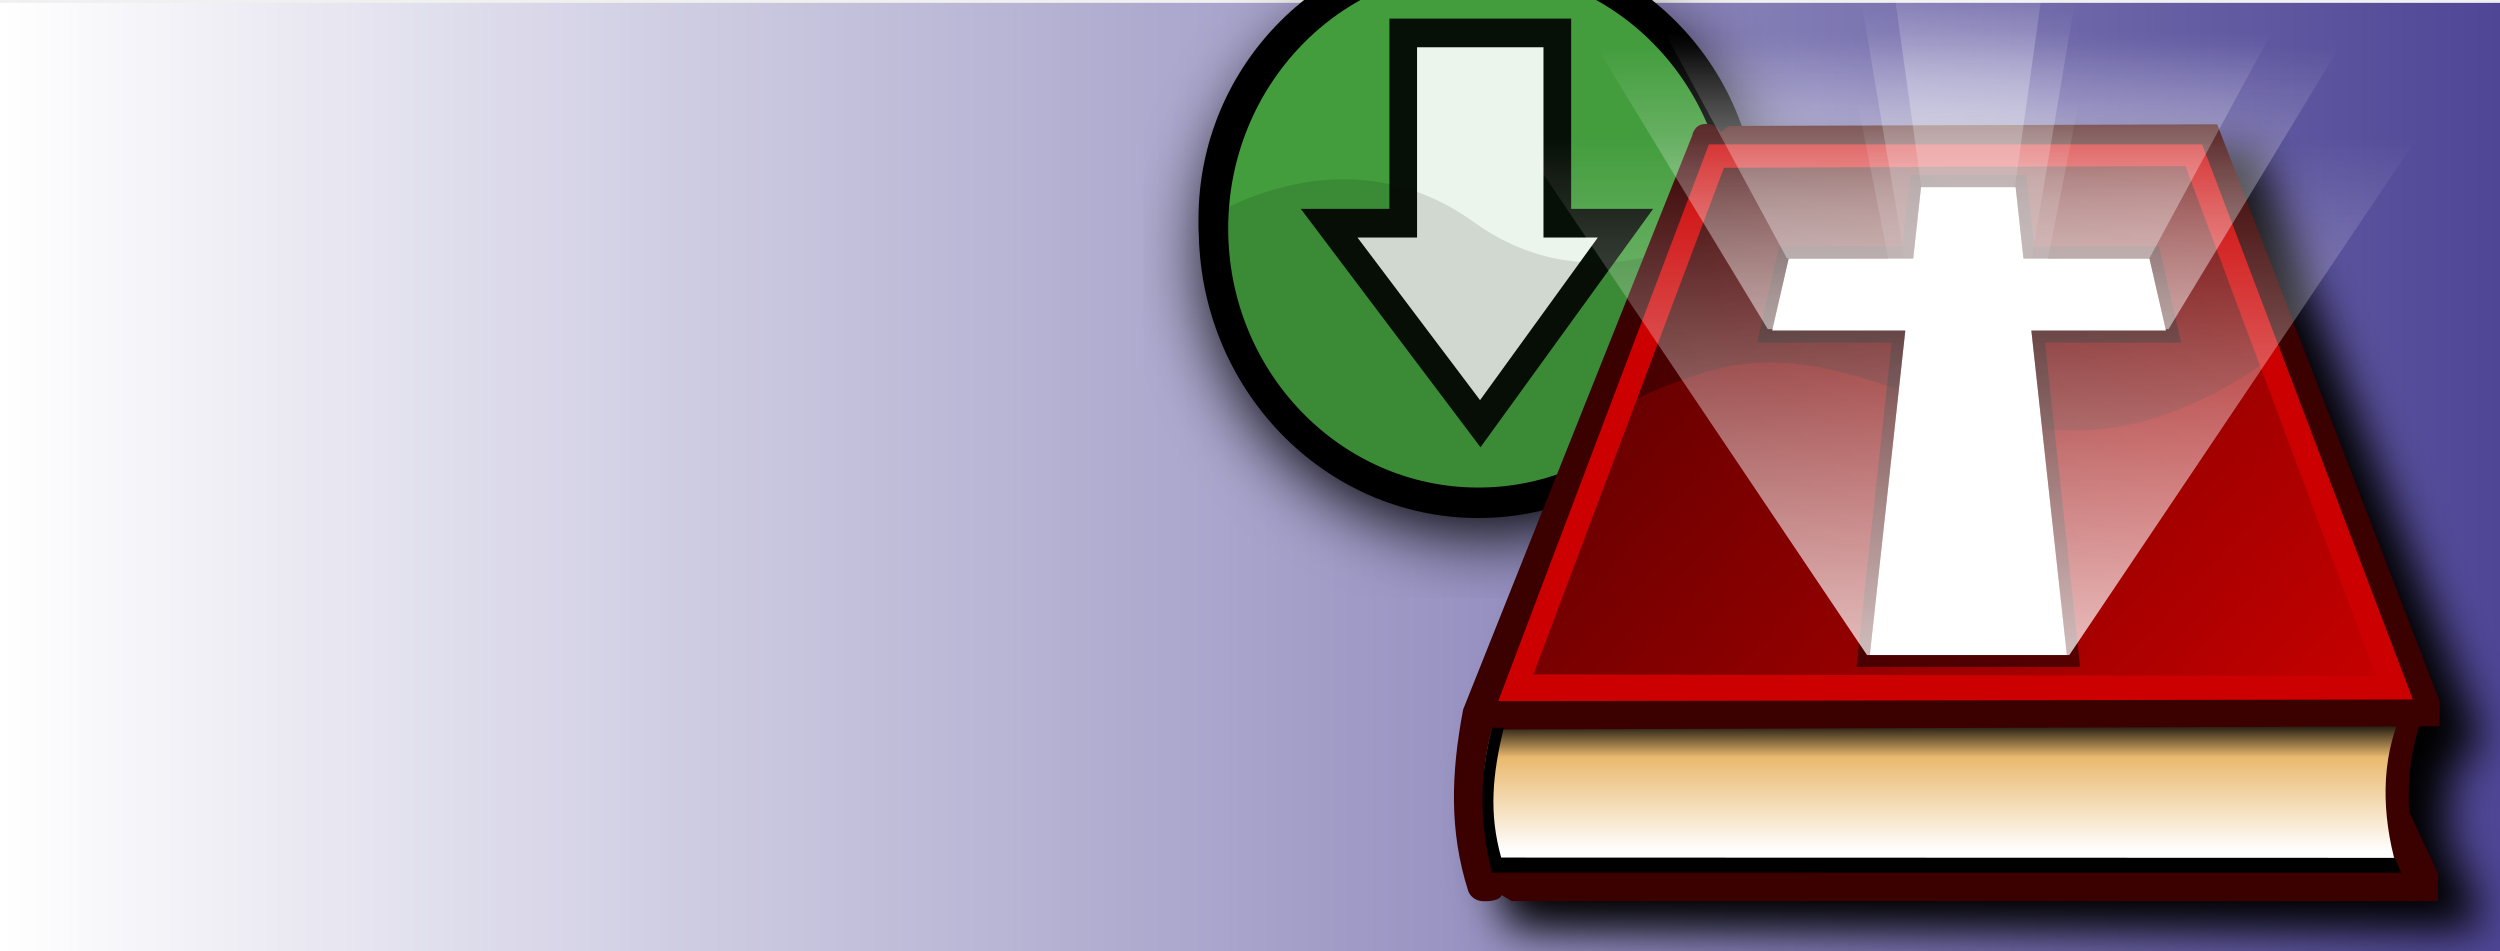
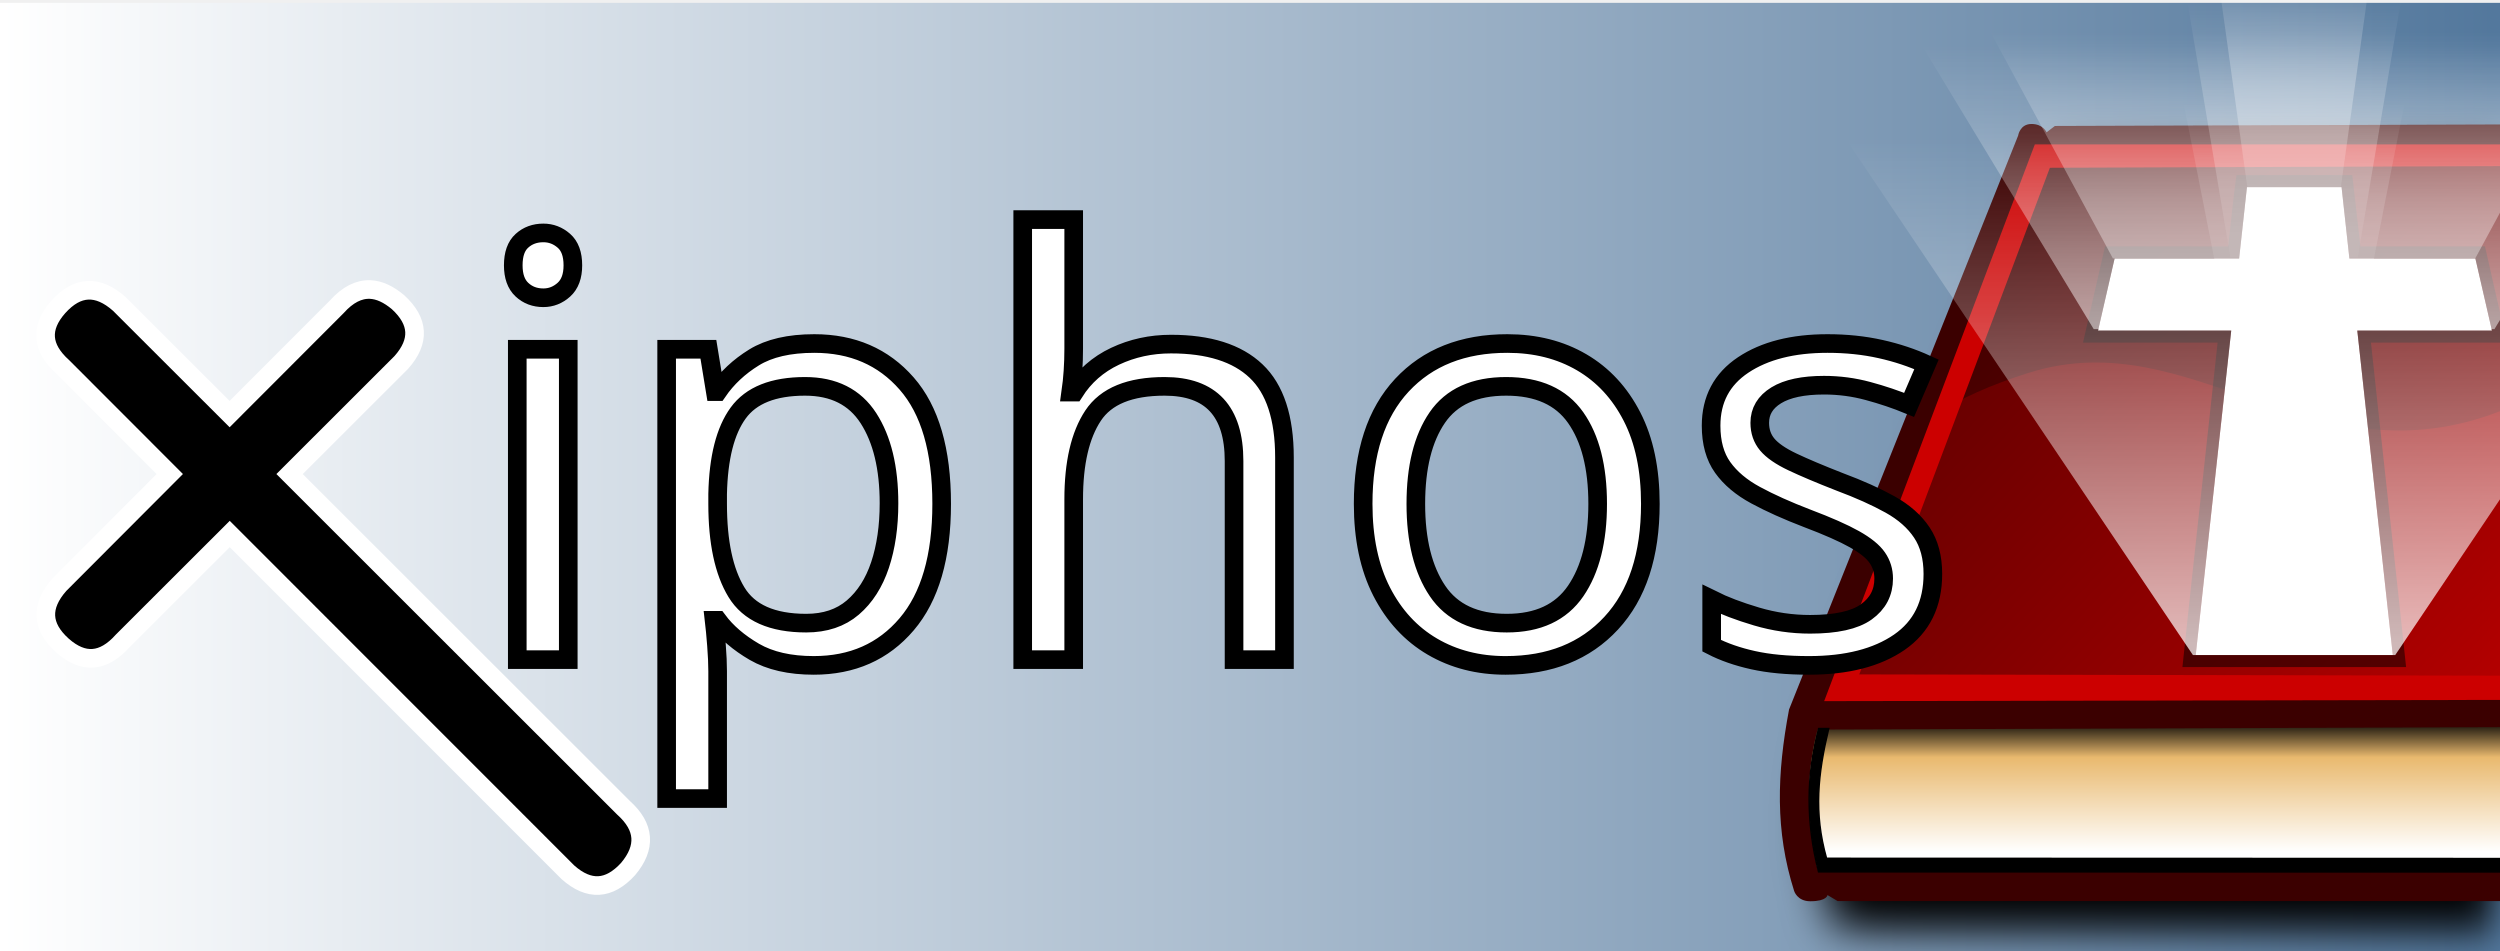
<svg xmlns="http://www.w3.org/2000/svg" xmlns:xlink="http://www.w3.org/1999/xlink" width="150" height="57" id="svg2" version="1.0">
  <defs id="defs4">
    <linearGradient id="linearGradient2617">
-       <stop style="stop-color:#0c006e;stop-opacity:1;" offset="0" id="stop2619" />
+       <stop style="stop-color:#114477;stop-opacity:1;" offset="0" id="stop2619" />
      <stop style="stop-color:#ffffff;stop-opacity:1;" offset="1" id="stop2621" />
    </linearGradient>
    <linearGradient y2="-106.89" x2="15.478" y1="641.026" x1="815.385" gradientTransform="matrix(0.993087,0,0,0.993087,-166.2901,-126.1273)" gradientUnits="userSpaceOnUse" id="linearGradient3256" xlink:href="#linearGradient3267" />
    <linearGradient y2="736.752" x2="505.128" y1="635.045" x1="505.128" gradientTransform="matrix(1.023508,0,0,0.8541725,-190.5691,-21.82399)" gradientUnits="userSpaceOnUse" id="linearGradient3369" xlink:href="#linearGradient3190" />
    <linearGradient gradientTransform="matrix(0.993087,0,0,0.993087,-166.2901,-126.1273)" gradientUnits="userSpaceOnUse" y2="2.485" x2="198.291" y1="761.338" x1="921.635" id="linearGradient3273" xlink:href="#linearGradient3267" />
    <linearGradient gradientTransform="matrix(0.993087,0,0,0.993087,3.415485,11.51171)" y2="186.4" x2="513.71" y1="332.781" x1="513.71" gradientUnits="userSpaceOnUse" id="linearGradient3261" xlink:href="#linearGradient3222" />
    <linearGradient y2="186.4" x2="513.71" y1="332.781" x1="513.71" gradientTransform="matrix(0.5545005,0,0,2.268822,226.3362,-156.1804)" gradientUnits="userSpaceOnUse" id="linearGradient3250" xlink:href="#linearGradient3222" />
    <linearGradient y2="186.4" x2="513.71" y1="332.781" x1="513.71" gradientTransform="matrix(0.3615225,0,0,0.993087,324.4213,58.11948)" gradientUnits="userSpaceOnUse" id="linearGradient3246" xlink:href="#linearGradient3222" />
    <linearGradient gradientTransform="matrix(1.098348,0,0,1.241564,-50.08548,-25.47015)" y2="186.4" x2="513.71" y1="332.781" x1="513.71" gradientUnits="userSpaceOnUse" id="linearGradient3242" xlink:href="#linearGradient3222" />
    <linearGradient y2="186.4" x2="513.71" y1="332.781" x1="513.71" gradientTransform="matrix(0.3492157,0,0,1.122727,330.6764,-32.83823)" gradientUnits="userSpaceOnUse" id="linearGradient3238" xlink:href="#linearGradient3222" />
    <linearGradient gradientTransform="matrix(0.2562617,0,0,0.993087,377.9222,-35.50966)" y2="186.4" x2="513.71" y1="332.781" x1="513.71" gradientUnits="userSpaceOnUse" id="linearGradient3232" xlink:href="#linearGradient3222" />
    <linearGradient id="linearGradient3190">
      <stop id="stop3192" offset="0" style="stop-color:#000000;stop-opacity:1;" />
      <stop style="stop-color:#e9b96e;stop-opacity:1;" offset="0.283" id="stop3357" />
      <stop id="stop3194" offset="1" style="stop-color:#ffffff;stop-opacity:1;" />
    </linearGradient>
    <linearGradient id="linearGradient3222">
      <stop id="stop3224" offset="0" style="stop-color:#ffffff;stop-opacity:1;" />
      <stop id="stop3226" offset="1" style="stop-color:#ffffff;stop-opacity:0;" />
    </linearGradient>
    <linearGradient id="linearGradient3267">
      <stop id="stop3269" offset="0" style="stop-color:#cc0000;stop-opacity:1;" />
      <stop id="stop3271" offset="1" style="stop-color:#000000;stop-opacity:1;" />
    </linearGradient>
    <linearGradient xlink:href="#linearGradient2617" id="linearGradient2623" x1="84.286" y1="-116.975" x2="84.286" y2="311.597" gradientUnits="userSpaceOnUse" gradientTransform="matrix(0.3506493,0,0,0.4829932,-58.02819,-150.5598)" />
    <clipPath clipPathUnits="userSpaceOnUse" id="clipPath3406">
      <path style="opacity:0.128;fill:#000000;fill-opacity:1;fill-rule:evenodd;stroke:none;stroke-width:1px;stroke-linecap:butt;stroke-linejoin:miter;stroke-opacity:1" d="M -15.525,34.757 C -15.525,34.757 8.309,18.308 31.471,34.422 C 54.634,50.535 79.475,32.072 79.475,32.072 C 79.475,32.072 83.847,83.096 32.479,83.096 C -18.895,83.096 -15.861,34.757 -15.525,34.757 z" id="path3408" />
    </clipPath>
    <filter id="filter3711">
      <feGaussianBlur stdDeviation="1.184" id="feGaussianBlur3713" />
    </filter>
    <filter id="filter3800" x="-0.147" width="1.295" y="-0.147" height="1.295">
      <feGaussianBlur stdDeviation="1.535" id="feGaussianBlur3802" />
    </filter>
  </defs>
  <g id="layer1" style="display:inline">
    <rect style="opacity:1;fill:url(#linearGradient2623);fill-opacity:1;stroke:none;stroke-width:100;stroke-linecap:round;stroke-linejoin:miter;stroke-miterlimit:4;stroke-dasharray:none;stroke-dashoffset:0;stroke-opacity:1" id="rect2615" width="57.857" height="152.143" x="-58.028" y="-150.698" transform="matrix(0,-1,-1,0,0,0)" />
  </g>
-   <g id="layer10">
-     <g id="g3655" style="fill:#000000;fill-opacity:1;filter:url(#filter3711)" transform="matrix(1.077553,0,0,1.077553,83.31599,-81.15945)">
+   <g id="layer10" style="display:inline">
+     <g id="g3655" style="fill:#000000;fill-opacity:1;filter:url(#filter3711)" transform="matrix(1.077553,0,0,1.077553,102.8716,-81.15945)">
      <g transform="matrix(8.4467166e-2,0,0,8.4467166e-2,5.873411,73.07009)" id="g3574" style="fill:#000000;fill-opacity:1;display:inline">
        <path style="fill:#000000;fill-opacity:1;stroke:none;stroke-width:1.883;stroke-miterlimit:4;stroke-dashoffset:0;stroke-opacity:1;display:inline" d="M 24.63,515.502 L 628.238,515.502 C 621.26,550.058 624.05,584.614 628.238,619.17 L 24.63,619.17 C 17.581,592.095 15.874,560.566 24.63,515.502 z" id="path3576" />
        <path id="path3578" d="M 173.634,134.333 L 500.453,134.333 L 643.458,510.467 L 30.63,510.467 L 173.634,134.333 z" style="fill:#000000;fill-opacity:1;stroke:none;stroke-width:1;stroke-miterlimit:4;stroke-dashoffset:0;stroke-opacity:1;display:inline" />
        <path style="fill:#000000;fill-opacity:1;stroke:none;stroke-width:1;stroke-miterlimit:4;stroke-dashoffset:0;stroke-opacity:1;display:inline" d="M 551.761,269.243 C 534.762,286.109 510.395,302.757 475.51,316.539 C 349.823,366.194 272.238,257.575 163.619,291.712 C 138.072,299.741 118.628,308.806 103.816,317.967 L 30.638,510.471 L 643.466,510.471 L 551.761,269.243 z" id="path3580" />
      </g>
      <g transform="matrix(8.4467166e-2,0,0,8.4467166e-2,5.873411,73.07009)" id="g3582" style="fill:#000000;fill-opacity:1;display:inline">
        <path id="path3584" style="fill:#000000;fill-opacity:1;fill-rule:evenodd;stroke:none;stroke-width:1px;stroke-linecap:butt;stroke-linejoin:miter;stroke-opacity:1" d="M 165.368,138.931 L 493.823,138.931 L 634.905,508.168 L 26.491,510.372 L 165.368,138.931 z M 177.492,156.566 L 481.699,155.464 L 607.35,491.635 L 51.841,490.533 L 177.492,156.566 z" />
        <g id="g3586" style="fill:#000000;fill-opacity:1;stroke:none;stroke-opacity:1" transform="matrix(0.993087,0,0,0.993087,2.242308,2.25825)">
          <path id="path3588" d="M 623.914,523.353 C 611.614,555.083 614.009,591.563 624.699,625.377 L 638.825,623.807 C 629.526,591.179 627.255,558.06 638.825,523.353 L 623.914,523.353 z" style="fill:#000000;fill-opacity:1;fill-rule:evenodd;stroke:none;stroke-width:1px;stroke-linecap:butt;stroke-linejoin:miter;stroke-opacity:1" />
          <path d="M 503.882,126.525 L 651.495,509.431 L 651.495,526.079 L 22.197,528.299 C 13.982,560.485 15.655,588.748 22.197,620.934 L 636.607,621.394 L 630.138,580.317 L 650.385,623.748 L 650.385,642.156 L 35.621,642.156 L 28.857,638.156 C 28.857,638.156 28.587,642.27 17.433,642.27 C 8.588,642.27 6.659,635.286 6.659,635.286 C -5.953,595.494 -4.72,557.724 3.33,514.981 L 155.382,134.075 C 155.382,134.075 156.492,126.306 164.261,126.306 C 172.03,126.306 174.25,131.855 174.25,131.855 L 179.799,127.635 L 503.882,126.525 z M 166.481,139.844 L 493.893,139.844 L 633.737,508.321 L 26.637,509.431 L 166.481,139.844 z" style="fill:#000000;fill-opacity:1;fill-rule:evenodd;stroke:none;stroke-width:1px;stroke-linecap:butt;stroke-linejoin:miter;stroke-opacity:1" id="path3590" />
        </g>
        <path style="fill:#000000;fill-opacity:1;fill-rule:evenodd;stroke:#000000;stroke-width:0.993px;stroke-linecap:butt;stroke-linejoin:miter;stroke-opacity:1" d="M 25.066,526.242 C 16.954,556.249 16.485,587.573 24.999,620.697 L 623.139,620.764 L 619.376,611.973 L 30.254,611.778 C 21.775,581.532 24.547,556.53 31.679,526.242 L 25.066,526.242 z" id="path3592" />
      </g>
    </g>
-     <g id="g3720" style="opacity:1;fill:#000000;fill-opacity:1;display:inline;filter:url(#filter3800)" transform="matrix(1.341726,0,0,1.341726,11.81519,-42.81502)">
+   </g>
+   <g id="layer12" style="display:none">
+     <g id="g3720" style="opacity:1;fill:#000000;fill-opacity:1;display:inline;filter:url(#filter3800)" transform="matrix(1.341726,0,0,1.341726,-72.45851,-42.81502)">
      <path transform="matrix(0.2631581,0,0,0.2631581,49.2158,33.94588)" d="M 77.143,35.429 A 45,45 0 1 1 -12.857,35.429 A 45,45 0 1 1 77.143,35.429 z" id="path3722" style="fill:#000000;fill-opacity:1;stroke:#000000;stroke-width:5;stroke-linecap:round;stroke-linejoin:miter;stroke-miterlimit:4;stroke-dasharray:none;stroke-dashoffset:0;stroke-opacity:1" />
      <path style="fill:#000000;fill-opacity:1;stroke:#000000;stroke-width:1.09;stroke-linecap:round;stroke-linejoin:miter;stroke-miterlimit:4;stroke-dasharray:none;stroke-dashoffset:0;stroke-opacity:1" d="M 49.775,39.179 L 53.866,43.27 L 49.775,47.361 L 53.626,51.212 L 57.717,47.121 L 61.808,51.212 L 65.661,47.359 L 61.57,43.268 L 65.661,39.176 L 61.811,35.326 L 57.719,39.417 L 53.628,35.326 L 49.775,39.179 z" id="path3724" />
      <path clip-path="url(#clipPath3406)" style="opacity:0.12;fill:#000000;fill-opacity:1;stroke:none;stroke-width:5;stroke-linecap:round;stroke-linejoin:miter;stroke-miterlimit:4;stroke-dasharray:none;stroke-dashoffset:0;stroke-opacity:1" id="path3726" d="M 77.143,35.429 A 45,45 0 1 1 -12.857,35.429 A 45,45 0 1 1 77.143,35.429 z" transform="matrix(0.2631581,0,0,0.2631581,49.2158,33.94588)" />
    </g>
  </g>
-   <g id="layer3" style="opacity:1;display:inline">
-     <g id="g3715" transform="matrix(1.341726,0,0,1.341726,11.29877,-44.92485)">
+   <g id="layer3" style="opacity:1;display:none">
+     <g id="g3715" transform="matrix(1.341726,0,0,1.341726,-72.97494,-44.92485)">
      <path style="fill:#cc0000;fill-opacity:1;stroke:#000000;stroke-width:5;stroke-linecap:round;stroke-linejoin:miter;stroke-miterlimit:4;stroke-dasharray:none;stroke-dashoffset:0;stroke-opacity:1" id="path3458" d="M 77.143,35.429 A 45,45 0 1 1 -12.857,35.429 A 45,45 0 1 1 77.143,35.429 z" transform="matrix(0.2631581,0,0,0.2631581,49.2158,33.94588)" />
      <path id="rect3450" d="M 49.775,39.179 L 53.866,43.27 L 49.775,47.361 L 53.626,51.212 L 57.717,47.121 L 61.808,51.212 L 65.661,47.359 L 61.57,43.268 L 65.661,39.176 L 61.811,35.326 L 57.719,39.417 L 53.628,35.326 L 49.775,39.179 z" style="fill:#ffffff;fill-opacity:1;stroke:#000000;stroke-width:1.09;stroke-linecap:round;stroke-linejoin:miter;stroke-miterlimit:4;stroke-dasharray:none;stroke-dashoffset:0;stroke-opacity:1" />
      <path transform="matrix(0.2631581,0,0,0.2631581,49.2158,33.94588)" d="M 77.143,35.429 A 45,45 0 1 1 -12.857,35.429 A 45,45 0 1 1 77.143,35.429 z" id="path3460" style="opacity:0.12;fill:#000000;fill-opacity:1;stroke:none;stroke-width:5;stroke-linecap:round;stroke-linejoin:miter;stroke-miterlimit:4;stroke-dasharray:none;stroke-dashoffset:0;stroke-opacity:1" clip-path="url(#clipPath3406)" />
    </g>
  </g>
-   <g id="layer6" style="display:inline">
-     <g style="display:inline" id="g3472" transform="matrix(0.165938,0,0,0.1718493,69.37774,-5.387665)">
+   <g id="layer6" style="display:none">
+     <g style="display:inline" id="g3472" transform="matrix(0.165938,0,0,0.1718493,-14.89596,-5.387665)">
      <path transform="matrix(2.12782,0,0,2.12782,48.03437,35.75725)" d="M 77.143,35.429 A 45,45 0 1 1 -12.857,35.429 A 45,45 0 1 1 77.143,35.429 z" id="path2625" style="opacity:1;fill:#439d3d;fill-opacity:1;stroke:#000000;stroke-width:5;stroke-linecap:round;stroke-linejoin:miter;stroke-miterlimit:4;stroke-dasharray:none;stroke-dashoffset:0;stroke-opacity:1" />
      <path id="rect3397" d="M 89.286,42.857 L 145,42.857 L 145,109.286 L 169.643,109.286 L 117.143,179.286 L 62.5,109.286 L 89.286,109.286 L 89.286,42.857 z" style="opacity:0.897;fill:#ffffff;fill-opacity:1;stroke:#000000;stroke-width:10;stroke-linecap:round;stroke-linejoin:miter;stroke-miterlimit:4;stroke-dasharray:none;stroke-dashoffset:0;stroke-opacity:1" />
      <path clip-path="url(#clipPath3406)" style="opacity:0.12;fill:#000000;fill-opacity:1;stroke:none;stroke-width:5;stroke-linecap:round;stroke-linejoin:miter;stroke-miterlimit:4;stroke-dasharray:none;stroke-dashoffset:0;stroke-opacity:1" id="path3404" d="M 77.143,35.429 A 45,45 0 1 1 -12.857,35.429 A 45,45 0 1 1 77.143,35.429 z" transform="matrix(2.12782,0,0,2.12782,48.03437,35.75725)" />
    </g>
  </g>
  <g id="layer7">
-     <g style="display:inline" id="g2592" transform="matrix(9.1017846e-2,0,0,9.1017846e-2,87.28242,-4.183908)">
+     <g style="display:inline" id="g2592" transform="matrix(9.1017846e-2,0,0,9.1017846e-2,106.838,-4.183908)">
      <g style="display:inline" id="layer8">
        <path id="rect3162" d="M 24.63,515.502 L 628.238,515.502 C 621.26,550.058 624.05,584.614 628.238,619.17 L 24.63,619.17 C 17.581,592.095 15.874,560.566 24.63,515.502 z" style="fill:url(#linearGradient3369);fill-opacity:1;stroke:none;stroke-width:1.883;stroke-miterlimit:4;stroke-dashoffset:0;stroke-opacity:1;display:inline" />
        <path style="fill:url(#linearGradient3273);fill-opacity:1;stroke:none;stroke-width:1;stroke-miterlimit:4;stroke-dashoffset:0;stroke-opacity:1;display:inline" d="M 173.634,134.333 L 500.453,134.333 L 643.458,510.467 L 30.63,510.467 L 173.634,134.333 z" id="path3160" />
        <path id="path3249" d="M 551.761,269.243 C 534.762,286.109 510.395,302.757 475.51,316.539 C 349.823,366.194 272.238,257.575 163.619,291.712 C 138.072,299.741 118.628,308.806 103.816,317.967 L 30.638,510.471 L 643.466,510.471 L 551.761,269.243 z" style="fill:url(#linearGradient3256);fill-opacity:1;stroke:none;stroke-width:1;stroke-miterlimit:4;stroke-dashoffset:0;stroke-opacity:1;display:inline" />
      </g>
      <g style="display:inline" id="layer4">
        <path d="M 165.368,138.931 L 493.823,138.931 L 634.905,508.168 L 26.491,510.372 L 165.368,138.931 z M 177.492,156.566 L 481.699,155.464 L 607.35,491.635 L 51.841,490.533 L 177.492,156.566 z" style="fill:#cc0000;fill-opacity:1;fill-rule:evenodd;stroke:none;stroke-width:1px;stroke-linecap:butt;stroke-linejoin:miter;stroke-opacity:1" id="path3413" />
        <g transform="matrix(0.993087,0,0,0.993087,2.242308,2.25825)" style="fill:#3b0000;fill-opacity:1;stroke:none;stroke-opacity:1" id="g3409">
          <path style="fill:#3b0000;fill-opacity:1;fill-rule:evenodd;stroke:none;stroke-width:1px;stroke-linecap:butt;stroke-linejoin:miter;stroke-opacity:1" d="M 623.914,523.353 C 611.614,555.083 614.009,591.563 624.699,625.377 L 638.825,623.807 C 629.526,591.179 627.255,558.06 638.825,523.353 L 623.914,523.353 z" id="path3407" />
          <path id="path3389" style="fill:#3b0000;fill-opacity:1;fill-rule:evenodd;stroke:none;stroke-width:1px;stroke-linecap:butt;stroke-linejoin:miter;stroke-opacity:1" d="M 503.882,126.525 L 651.495,509.431 L 651.495,526.079 L 22.197,528.299 C 13.982,560.485 15.655,588.748 22.197,620.934 L 636.607,621.394 L 630.138,580.317 L 650.385,623.748 L 650.385,642.156 L 35.621,642.156 L 28.857,638.156 C 28.857,638.156 28.587,642.27 17.433,642.27 C 8.588,642.27 6.659,635.286 6.659,635.286 C -5.953,595.494 -4.72,557.724 3.33,514.981 L 155.382,134.075 C 155.382,134.075 156.492,126.306 164.261,126.306 C 172.03,126.306 174.25,131.855 174.25,131.855 L 179.799,127.635 L 503.882,126.525 z M 166.481,139.844 L 493.893,139.844 L 633.737,508.321 L 26.637,509.431 L 166.481,139.844 z" />
        </g>
        <path id="path3418" d="M 25.066,526.242 C 16.954,556.249 16.485,587.573 24.999,620.697 L 623.139,620.764 L 619.376,611.973 L 30.254,611.778 C 21.775,581.532 24.547,556.53 31.679,526.242 L 25.066,526.242 z" style="fill:#000000;fill-opacity:1;fill-rule:evenodd;stroke:#000000;stroke-width:0.993px;stroke-linecap:butt;stroke-linejoin:miter;stroke-opacity:1" />
      </g>
      <g transform="translate(-169.7056,-129.2792)" style="display:inline" id="layer5">
        <path id="rect3202" d="M 477.105,298.605 L 471.953,345.621 L 389.868,345.621 L 378.945,393.165 L 466.74,393.165 L 443.34,607.051 L 573.248,607.051 L 549.849,393.165 L 638.606,393.165 L 627.682,345.621 L 544.635,345.621 L 539.483,298.605 L 477.105,298.605 z" style="fill:#ffffff;fill-opacity:1;stroke:none;stroke-width:10;stroke-miterlimit:4;stroke-dasharray:none;stroke-dashoffset:0;stroke-opacity:1" />
      </g>
      <g style="opacity:0.5;display:inline" id="layer9">
        <path d="M 300.492,161.402 C 298.26,176.985 296.902,192.716 295.03,208.388 C 267.968,208.388 240.907,208.388 213.845,208.388 C 209.052,229.543 204.147,250.673 199.321,271.821 C 228.896,271.821 258.472,271.821 288.047,271.821 C 280.436,343.129 272.349,414.386 264.865,485.707 C 314.012,485.707 363.16,485.707 412.307,485.707 C 404.822,414.387 396.728,343.132 389.156,271.821 C 419.052,271.821 448.948,271.821 478.844,271.821 C 473.929,250.694 469.051,229.557 464.32,208.388 C 436.948,208.388 409.576,208.388 382.204,208.388 C 380.385,192.719 378.652,177.04 376.835,161.371 C 351.387,161.381 325.94,161.346 300.492,161.402 z M 307.399,169.325 L 369.778,169.325 L 374.929,216.342 L 457.976,216.342 L 468.9,263.886 L 380.143,263.886 L 403.543,477.772 L 273.634,477.772 L 297.034,263.886 L 209.239,263.886 L 220.163,216.342 L 302.248,216.342 L 307.399,169.325 z" style="fill:#000000;fill-opacity:1;stroke:none;stroke-width:2;stroke-miterlimit:4;stroke-dasharray:none;stroke-dashoffset:0;stroke-opacity:1;display:inline" id="path3453" />
      </g>
      <g transform="translate(-169.7056,-129.2792)" style="opacity:0.72;display:inline" id="layer2">
        <path id="rect3219" d="M 304.323,189.545 L 712.022,189.545 L 627.61,345.594 L 388.735,345.594 L 304.323,189.545 z" style="opacity:0.8;fill:url(#linearGradient3261);fill-opacity:1;stroke:none;stroke-width:2;stroke-miterlimit:4;stroke-dashoffset:0;stroke-opacity:1" />
        <path style="opacity:0.8;fill:url(#linearGradient3232);fill-opacity:1;stroke:none;stroke-width:2;stroke-miterlimit:4;stroke-dashoffset:0;stroke-opacity:1" d="M 455.57,142.524 L 560.775,142.524 L 538.993,298.572 L 477.352,298.572 L 455.57,142.524 z" id="path3230" />
        <path id="path3234" d="M 436.49,168.436 L 579.856,168.436 L 550.172,344.856 L 466.173,344.856 L 436.49,168.436 z" style="opacity:0.8;fill:url(#linearGradient3238);fill-opacity:1;stroke:none;stroke-width:2;stroke-miterlimit:4;stroke-dashoffset:0;stroke-opacity:1" />
        <path style="opacity:0.8;fill:url(#linearGradient3242);fill-opacity:1;stroke:none;stroke-width:2;stroke-miterlimit:4;stroke-dashoffset:0;stroke-opacity:1" d="M 257.889,197.108 L 758.456,197.108 L 640.269,392.201 L 376.076,392.201 L 257.889,197.108 z" id="path3240" />
        <path id="path3244" d="M 433.963,236.153 L 582.382,236.153 L 551.652,392.201 L 464.693,392.201 L 433.963,236.153 z" style="opacity:1;fill:url(#linearGradient3246);fill-opacity:1;stroke:none;stroke-width:2;stroke-miterlimit:4;stroke-dashoffset:0;stroke-opacity:1" />
        <path id="path3248" d="M 201.692,250.557 L 814.653,250.557 L 574.862,607.068 L 441.484,607.068 L 201.692,250.557 z" style="opacity:1;fill:url(#linearGradient3250);fill-opacity:1;stroke:none;stroke-width:2;stroke-miterlimit:4;stroke-dashoffset:0;stroke-opacity:1" />
      </g>
    </g>
  </g>
+   <g id="layer11" style="display:inline">
+     <g style="display:inline" id="g2642" transform="matrix(0.2235108,0,0,0.2235108,-3.287006,1.453591)">
+       <g transform="translate(-59.784,-283.4982)" style="display:none" id="g2644">
+         <text id="text2383" y="454.069" x="99.532" style="font-size:155.418px;font-style:normal;font-weight:normal;line-height:125%;fill:#000000;fill-opacity:1;stroke:none;stroke-width:1px;stroke-linecap:butt;stroke-linejoin:miter;stroke-opacity:1;font-family:Bitstream Vera Sans" xml:space="preserve">
+           <tspan style="font-size:155.418px;font-style:normal;font-variant:normal;font-weight:normal;font-stretch:normal;text-align:start;line-height:125%;writing-mode:lr-tb;text-anchor:start;font-family:Airstrip Four;-inkscape-font-specification:Airstrip Four" y="454.069" x="99.532" id="tspan2385">xiphos</tspan>
+         </text>
+       </g>
+       <g transform="translate(-59.784,-283.4982)" style="display:none" id="g2648">
+         <path id="text3214" d="M 96.428,383.028 L 163.518,450.165 C 169.168,455.192 174.56,454.899 179.693,449.288 C 184.596,443.449 184.191,437.969 178.479,432.847 L 111.585,366.069 C 105.766,360.91 100.296,361.186 95.175,366.898 C 90.242,372.486 90.66,377.862 96.428,383.028" style="font-size:155.418px;font-style:normal;font-weight:normal;line-height:125%;fill:#000000;fill-opacity:1;stroke:none;stroke-width:1px;stroke-linecap:butt;stroke-linejoin:miter;stroke-opacity:1;font-family:Bitstream Vera Sans" />
+         <rect y="354.709" x="82.594" height="119.496" width="104.258" id="rect3233" style="opacity:1;fill:#ffffff;fill-opacity:1;stroke:none;stroke-width:5;stroke-linecap:round;stroke-linejoin:round;stroke-miterlimit:4;stroke-dasharray:none;stroke-dashoffset:0;stroke-opacity:1" />
+         <path style="font-size:155.418px;font-style:normal;font-weight:normal;line-height:125%;fill:#fe0000;fill-opacity:1;stroke:none;stroke-width:1px;stroke-linecap:butt;stroke-linejoin:miter;stroke-opacity:1;font-family:Bitstream Vera Sans" d="M 95.366,375.542 L 230.932,511.155 C 236.582,516.182 241.974,515.89 247.107,510.278 C 252.01,504.439 251.605,498.959 245.893,493.838 L 110.523,358.584 C 104.704,353.424 99.234,353.7 94.112,359.412 C 89.18,365 89.598,370.377 95.366,375.542" id="path3227" />
+         <path id="path3229" d="M 111.415,449.06 L 186.231,374.291 C 191.259,368.641 190.966,363.249 185.354,358.116 C 179.516,353.213 174.036,353.618 168.914,359.33 L 94.456,433.904 C 89.297,439.723 89.573,445.193 95.285,450.314 C 100.873,455.247 106.249,454.829 111.415,449.06" style="font-size:155.418px;font-style:normal;font-weight:normal;line-height:125%;fill:#fe0000;fill-opacity:1;stroke:none;stroke-width:1px;stroke-linecap:butt;stroke-linejoin:miter;stroke-opacity:1;font-family:Bitstream Vera Sans" />
+       </g>
+       <g transform="translate(-59.784,-283.4982)" style="display:none" id="g2654">
+         <text id="text3242" y="454.069" x="198.147" style="font-size:155.418px;font-style:normal;font-weight:normal;line-height:125%;fill:#000000;fill-opacity:1;stroke:none;stroke-width:1px;stroke-linecap:butt;stroke-linejoin:miter;stroke-opacity:1;display:inline;font-family:Bitstream Vera Sans" xml:space="preserve">
+           <tspan dx="0 -1.457 -2.079 -1.122 -3.037" style="font-size:155.418px;font-style:normal;font-variant:normal;font-weight:normal;font-stretch:normal;text-align:start;line-height:125%;writing-mode:lr-tb;text-anchor:start;font-family:Airstrip Four;-inkscape-font-specification:Airstrip Four" y="454.069" x="198.147" id="tspan3244">iphos</tspan>
+         </text>
+       </g>
+       <g style="display:inline" id="g2658">
+         <text id="text3279" y="170.57" x="140.363" style="font-size:155.418px;font-style:normal;font-weight:normal;line-height:125%;fill:#ffffff;fill-opacity:1;stroke:#000000;stroke-width:5;stroke-linecap:butt;stroke-linejoin:miter;stroke-miterlimit:4;stroke-dasharray:none;stroke-opacity:1;display:inline;font-family:Bitstream Vera Sans" xml:space="preserve">
+           <tspan dx="0 -1.457 -2.079 -1.122 -3.037" style="font-size:155.418px;font-style:normal;font-variant:normal;font-weight:normal;font-stretch:normal;text-align:start;line-height:125%;writing-mode:lr-tb;text-anchor:start;fill:#ffffff;fill-opacity:1;stroke:#000000;stroke-width:5;stroke-miterlimit:4;stroke-dasharray:none;stroke-opacity:1;font-family:Airstrip Four;-inkscape-font-specification:Airstrip Four" y="170.57" x="140.363" id="tspan3281">iphos</tspan>
+         </text>
+       </g>
+       <g style="display:none" id="g2662">
+         <g id="g3248" style="display:inline" transform="translate(-59.784,-283.4982)">
+           <path id="path3238" d="M 95.366,375.542 L 230.932,511.155 C 236.582,516.182 241.974,515.89 247.107,510.278 C 252.01,504.439 251.605,498.959 245.893,493.838 L 110.523,358.584 C 104.704,353.424 99.234,353.7 94.112,359.412 C 89.18,365 89.598,370.377 95.366,375.542" style="font-size:155.418px;font-style:normal;font-weight:normal;line-height:125%;fill:#fe0000;fill-opacity:1;stroke:none;stroke-width:1px;stroke-linecap:butt;stroke-linejoin:miter;stroke-opacity:1;display:inline;font-family:Bitstream Vera Sans" />
+           <path style="font-size:155.418px;font-style:normal;font-weight:normal;line-height:125%;fill:#fe0000;fill-opacity:1;stroke:none;stroke-width:1px;stroke-linecap:butt;stroke-linejoin:miter;stroke-opacity:1;display:inline;font-family:Bitstream Vera Sans" d="M 111.415,449.06 L 186.231,374.291 C 191.259,368.641 190.966,363.249 185.354,358.116 C 179.516,353.213 174.036,353.618 168.914,359.33 L 94.456,433.904 C 89.297,439.723 89.573,445.193 95.285,450.314 C 100.873,455.247 106.249,454.829 111.415,449.06" id="path2666" />
+         </g>
+       </g>
+       <g style="display:none" id="g2668">
+         <path id="path3271" d="M 114.125,71.219 C 111.017,71.073 108.006,72.631 105.125,75.844 L 76.344,104.656 L 46.75,75.094 C 40.931,69.934 35.465,70.194 30.344,75.906 C 25.411,81.494 25.825,86.866 31.594,92.031 L 60.281,120.75 L 30.688,150.406 C 25.528,156.225 25.788,161.691 31.5,166.812 C 37.088,171.745 42.459,171.331 47.625,165.562 L 76.375,136.844 L 167.156,227.656 C 172.806,232.683 178.179,232.393 183.312,226.781 C 188.215,220.943 187.806,215.465 182.094,210.344 L 92.438,120.75 L 122.438,90.781 C 127.465,85.131 127.174,79.759 121.562,74.625 C 119.008,72.48 116.542,71.332 114.125,71.219 z" style="font-size:155.418px;font-style:normal;font-weight:normal;line-height:125%;fill:none;fill-opacity:1;stroke:#000000;stroke-width:5;stroke-linecap:butt;stroke-linejoin:miter;stroke-miterlimit:4;stroke-dasharray:none;stroke-opacity:1;display:inline;font-family:Bitstream Vera Sans" />
+       </g>
+       <g id="g2671">
+         <path id="path3284" d="M 114.125,71.219 C 111.017,71.073 108.006,72.631 105.125,75.844 L 76.344,104.656 L 46.75,75.094 C 40.931,69.934 35.465,70.194 30.344,75.906 C 25.411,81.494 25.825,86.866 31.594,92.031 L 60.281,120.75 L 30.688,150.406 C 25.528,156.225 25.788,161.691 31.5,166.812 C 37.088,171.745 42.459,171.331 47.625,165.562 L 76.375,136.844 L 167.156,227.656 C 172.806,232.683 178.179,232.393 183.312,226.781 C 188.215,220.943 187.806,215.465 182.094,210.344 L 92.438,120.75 L 122.438,90.781 C 127.465,85.131 127.174,79.759 121.562,74.625 C 119.008,72.48 116.542,71.332 114.125,71.219 z" style="font-size:155.418px;font-style:normal;font-weight:normal;line-height:125%;fill:#000000;fill-opacity:1;stroke:#ffffff;stroke-width:5;stroke-linecap:butt;stroke-linejoin:miter;stroke-miterlimit:4;stroke-dasharray:none;stroke-opacity:1;display:inline;font-family:Bitstream Vera Sans" />
+       </g>
+     </g>
+   </g>
</svg>
